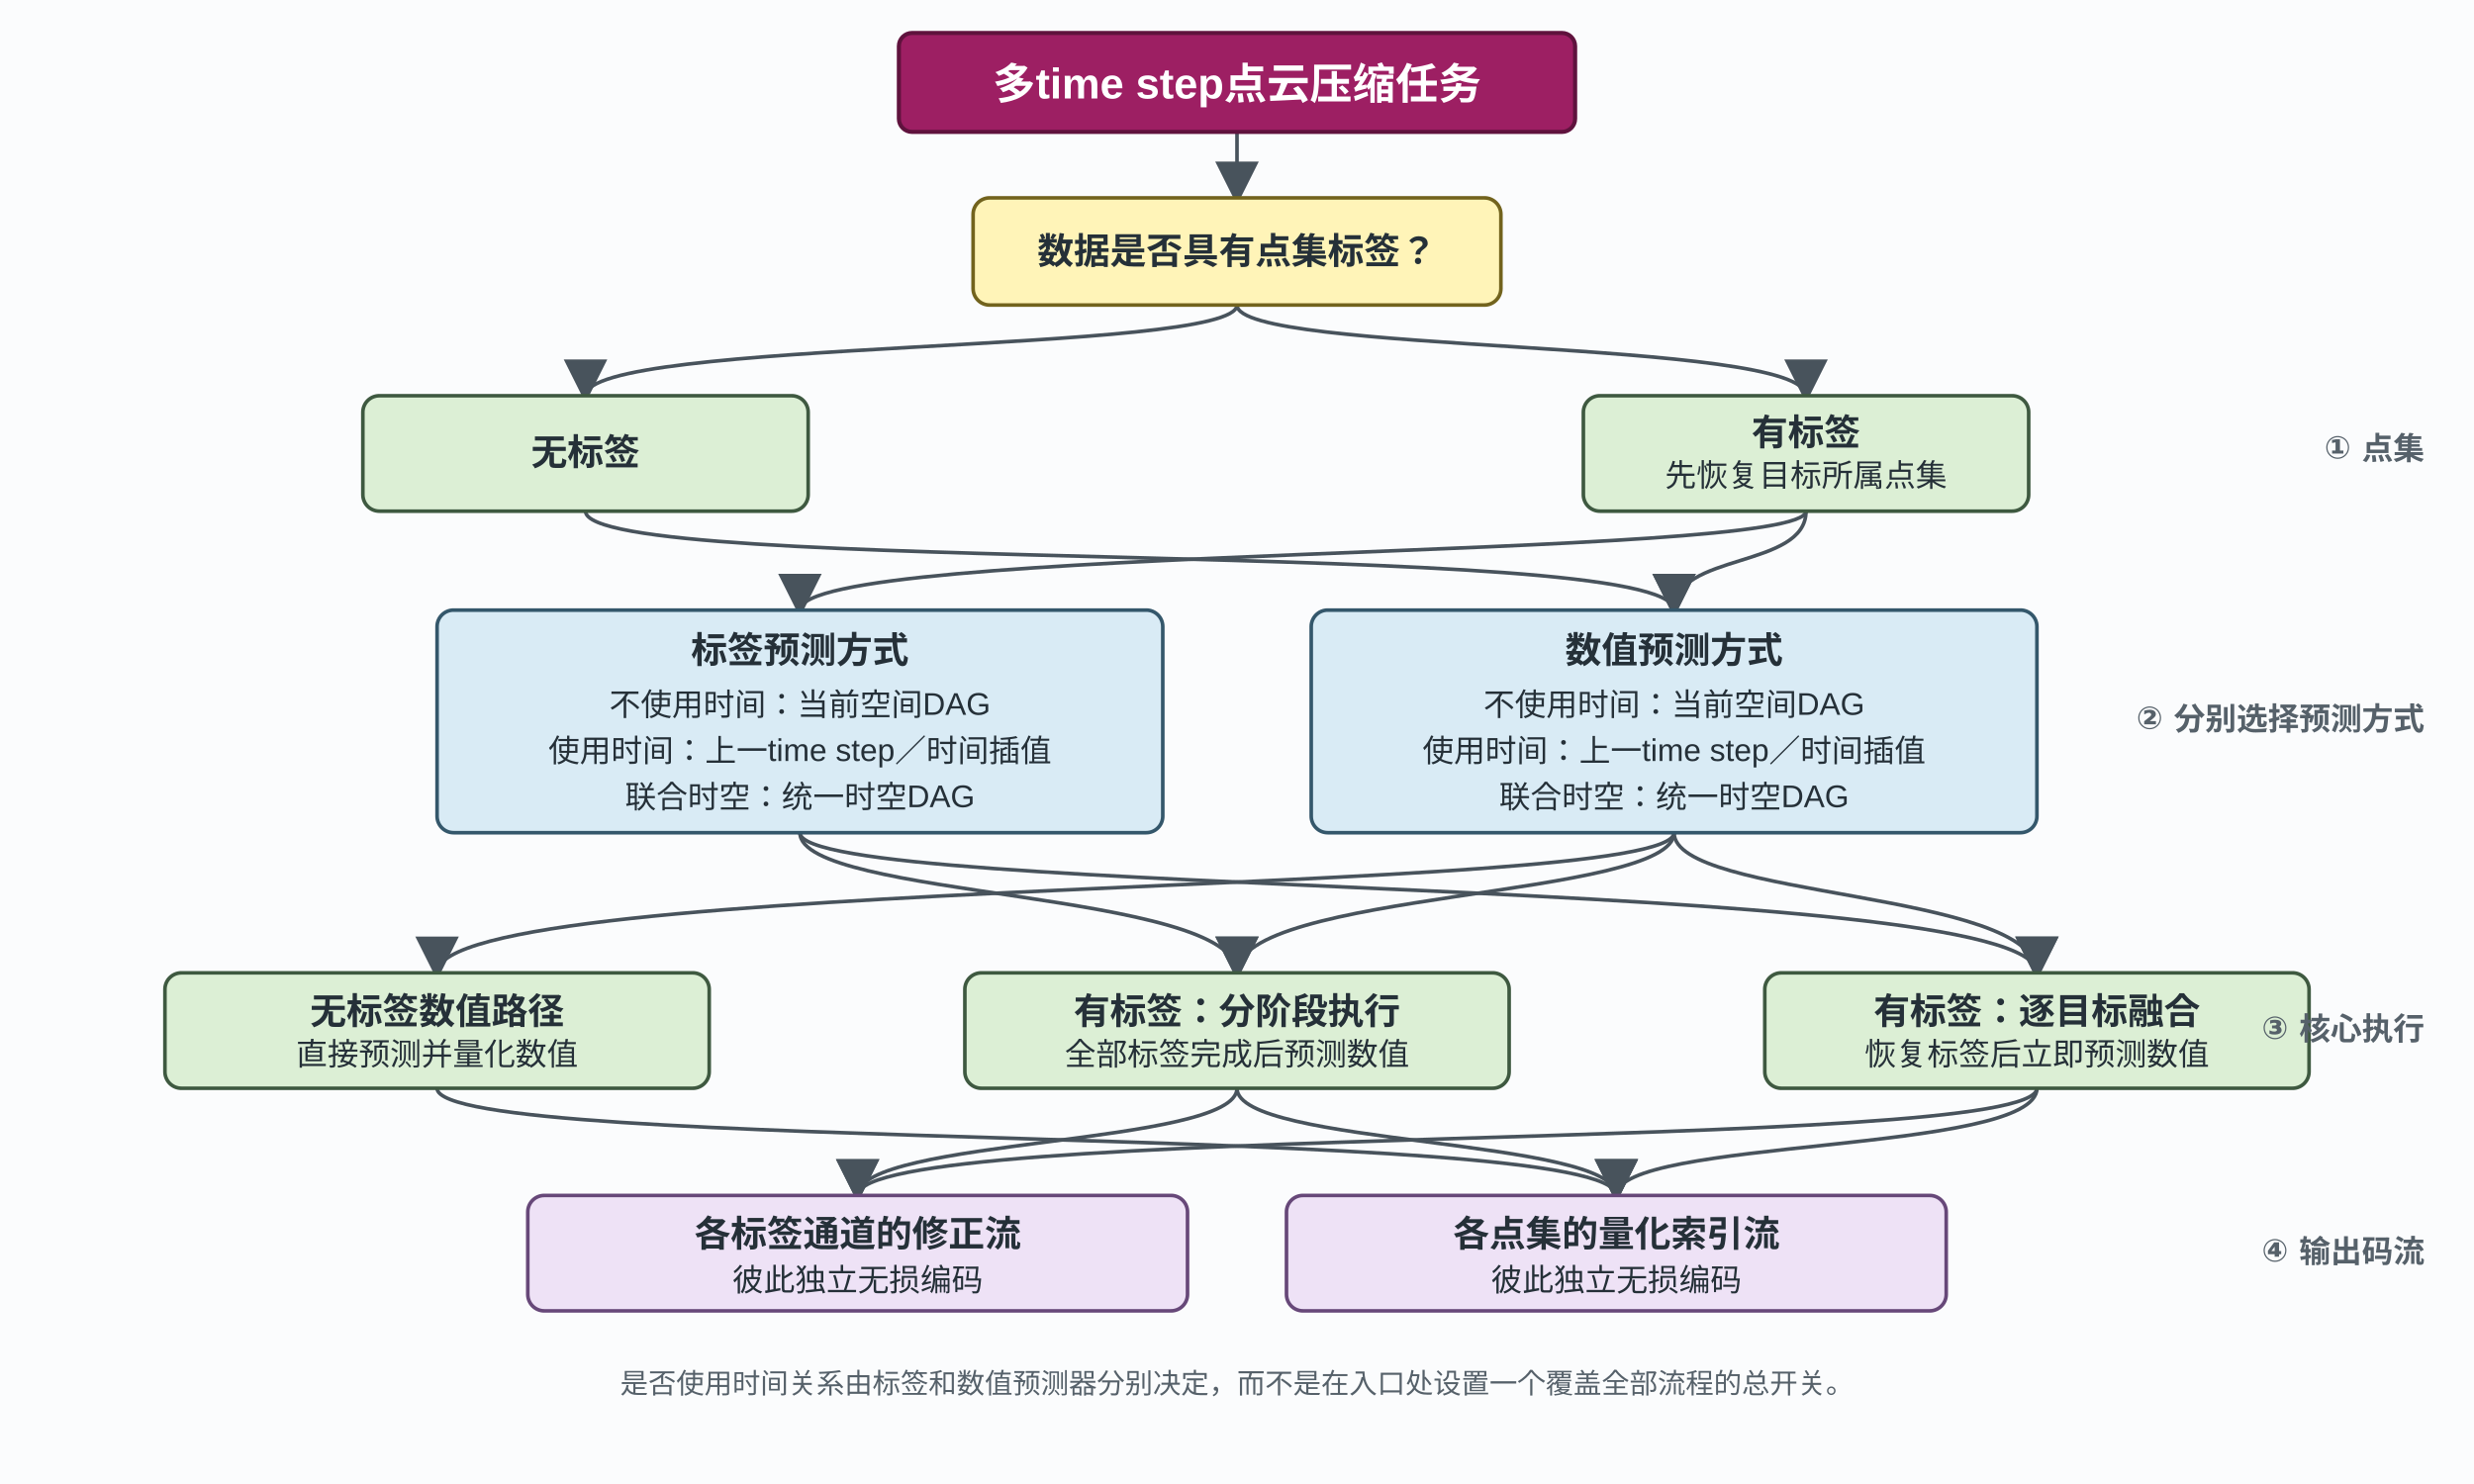
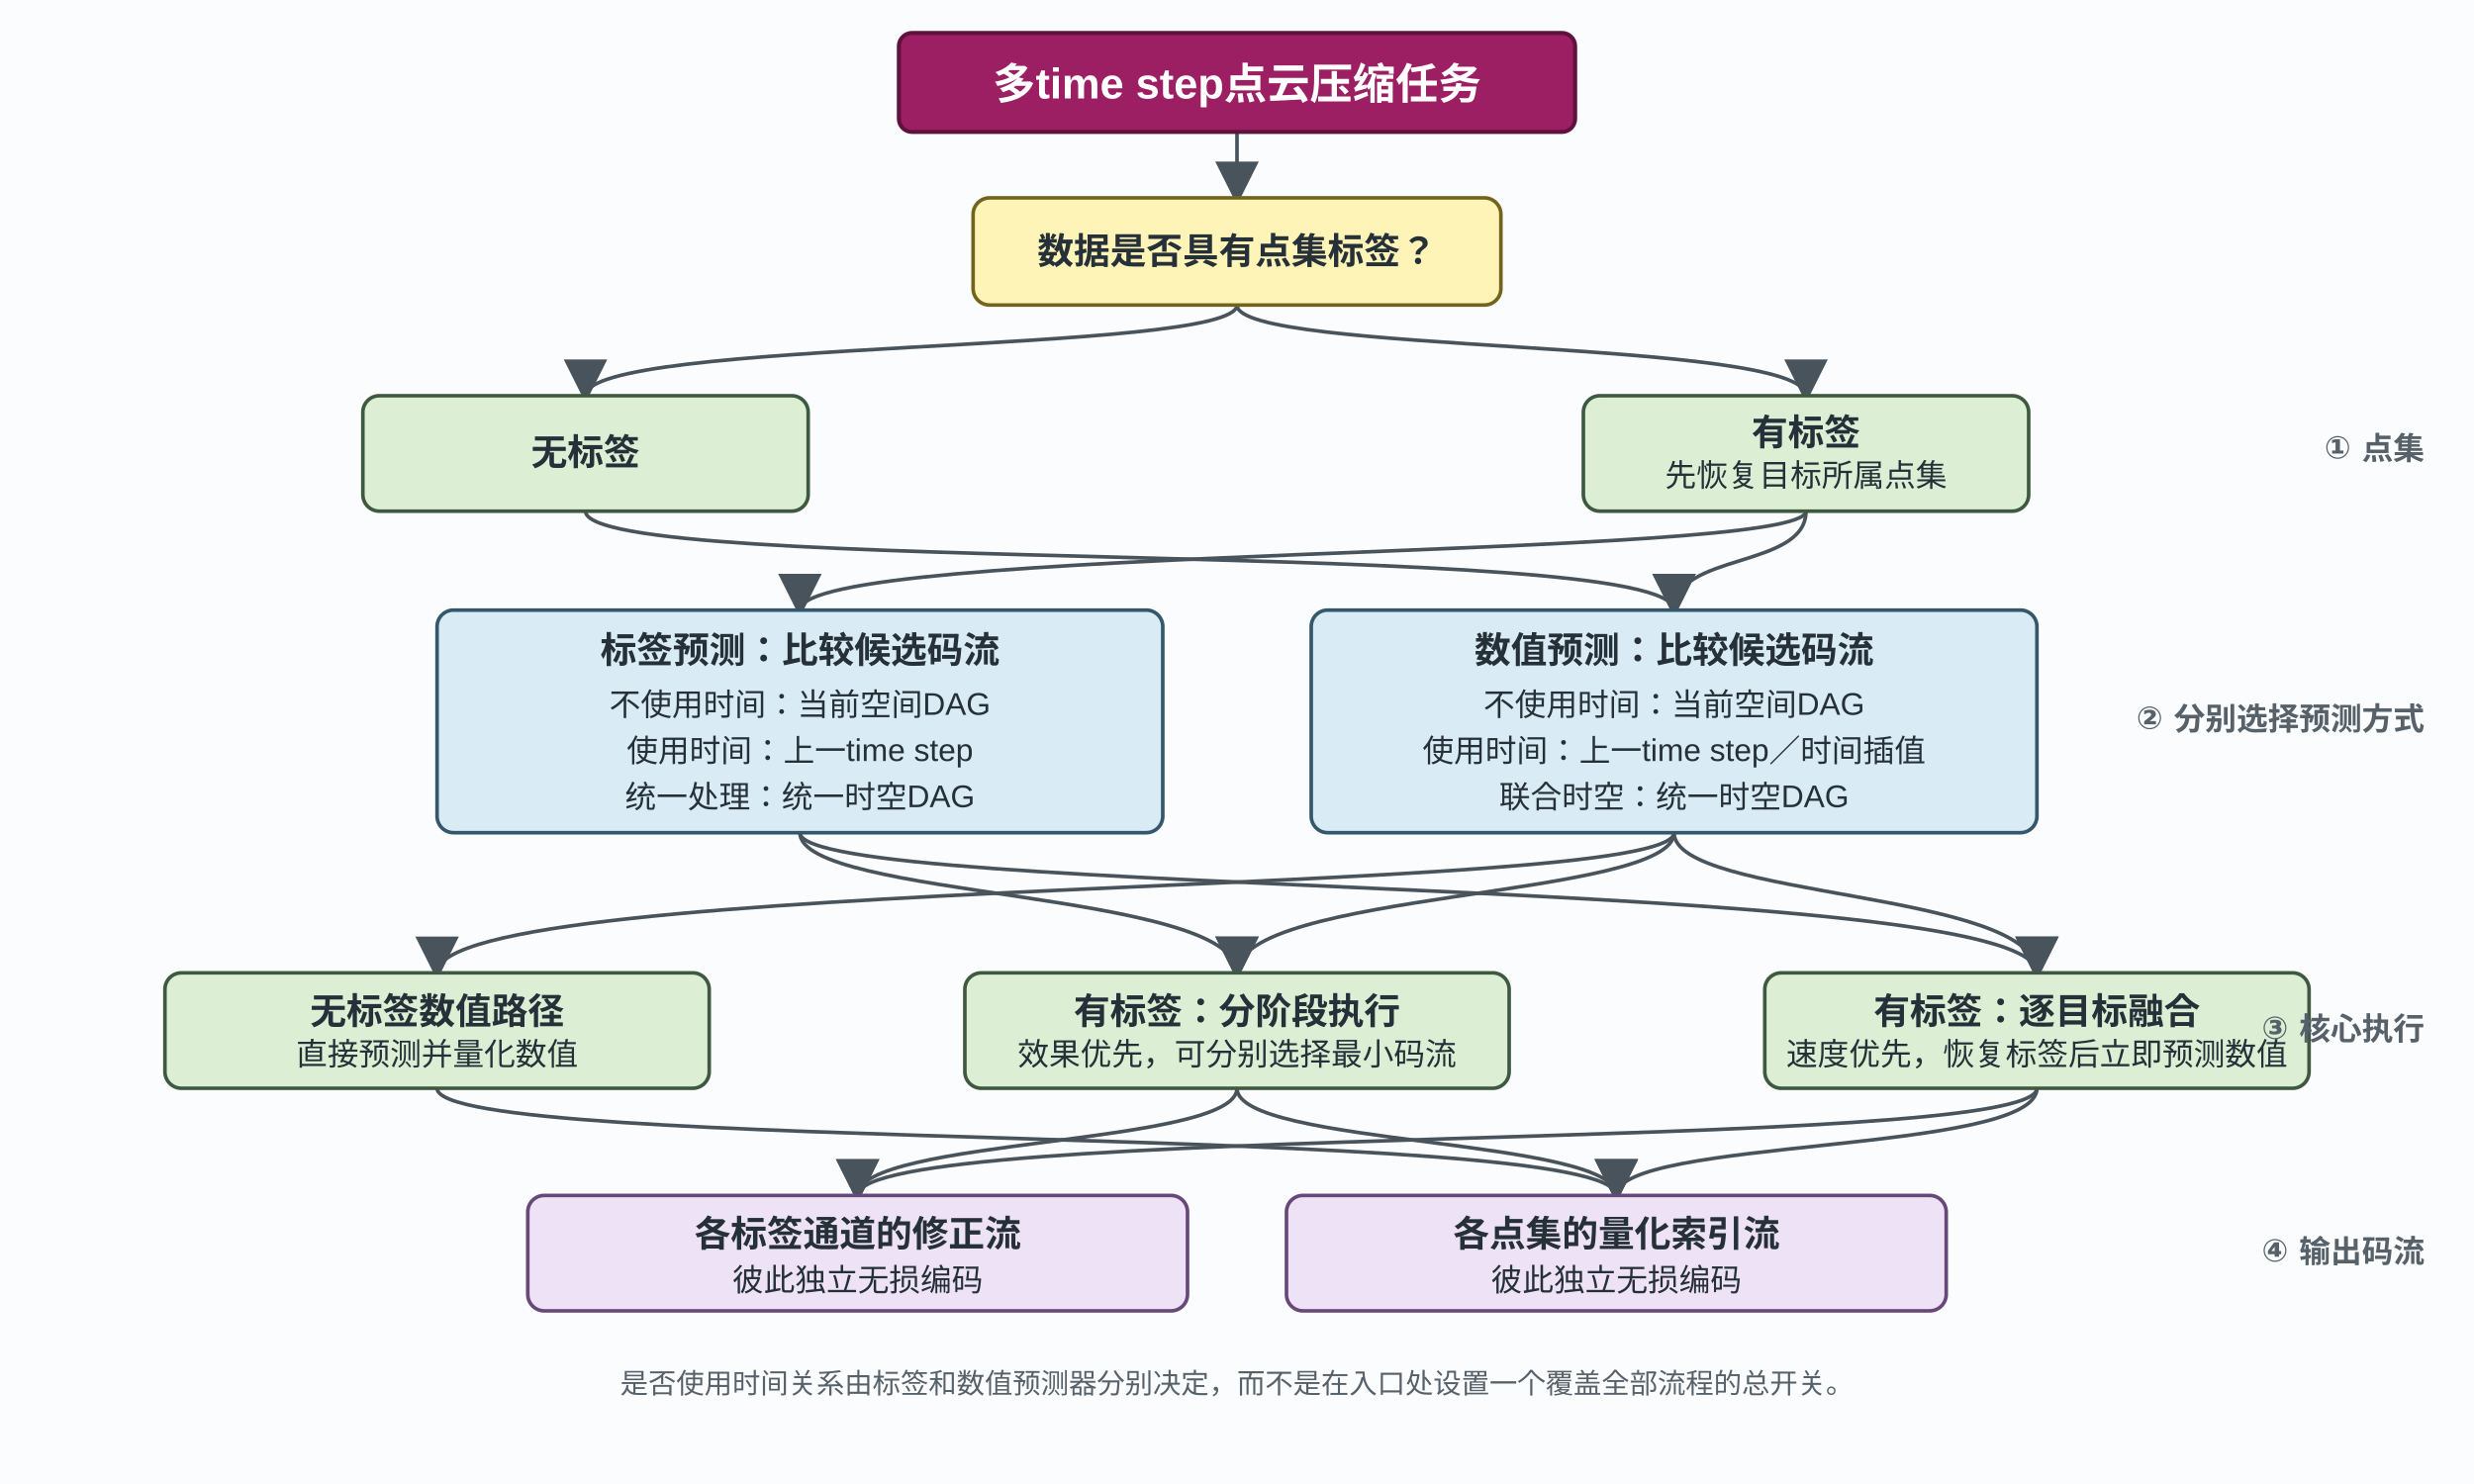
<svg xmlns="http://www.w3.org/2000/svg" width="1500" height="900" viewBox="0 0 1500 900" role="img" aria-labelledby="title desc">
  <defs>
    <marker id="arrow" markerWidth="12" markerHeight="12" refX="10" refY="6" orient="auto" markerUnits="strokeWidth">
      <path d="M0,0 L12,6 L0,12 z" fill="#48535c" />
    </marker>
    <style>
      .background{fill:#fbfcfd}
      .line{fill:none;stroke:#48535c;stroke-width:2.2;marker-end:url(#arrow)}
      .root{fill:#9d1f63;stroke:#5f123d;stroke-width:2.5}
      .decision{fill:#fff4b8;stroke:#72631d;stroke-width:2.2}
      .choice{fill:#dcefd5;stroke:#3e5940;stroke-width:2.2}
      .component{fill:#d9ebf5;stroke:#34576b;stroke-width:2.2}
      .output{fill:#eee2f6;stroke:#674879;stroke-width:2.2}
      .root-text{font-family:'Droid Sans Fallback','Microsoft YaHei',Arial,sans-serif;font-size:26px;font-weight:700;fill:white;text-anchor:middle;dominant-baseline:middle}
      .box-title{font-family:'Droid Sans Fallback','Microsoft YaHei',Arial,sans-serif;font-size:22px;font-weight:700;fill:#253038;text-anchor:middle}
      .box-text{font-family:'Droid Sans Fallback','Microsoft YaHei',Arial,sans-serif;font-size:19px;fill:#253038;text-anchor:middle}
      .stage{font-family:'Droid Sans Fallback','Microsoft YaHei',Arial,sans-serif;font-size:19px;font-weight:700;fill:#56616a;text-anchor:end}
      .note{font-family:'Droid Sans Fallback','Microsoft YaHei',Arial,sans-serif;font-size:17px;fill:#56616a;text-anchor:middle}
    </style>
  </defs>
  <rect class="background" x="0" y="0" width="1500" height="900" />
  <path class="line" d="M750 80 L750 120" />
  <path class="line" d="M750 185 C750 215 355 205 355 240" />
  <path class="line" d="M750 185 C750 215 1095 205 1095 240" />
  <path class="line" d="M355 310 C355 350 1015 325 1015 370" />
  <path class="line" d="M1095 310 C1095 340 485 330 485 370" />
  <path class="line" d="M1095 310 C1095 345 1015 335 1015 370" />
  <path class="line" d="M485 505 C485 545 750 540 750 590" />
  <path class="line" d="M485 505 C485 545 1235 530 1235 590" />
  <path class="line" d="M1015 505 C1015 545 265 530 265 590" />
  <path class="line" d="M1015 505 C1015 545 750 540 750 590" />
  <path class="line" d="M1015 505 C1015 545 1235 540 1235 590" />
  <path class="line" d="M265 660 C265 700 980 680 980 725" />
  <path class="line" d="M750 660 C750 695 520 690 520 725" />
  <path class="line" d="M750 660 C750 695 980 690 980 725" />
  <path class="line" d="M1235 660 C1235 700 520 680 520 725" />
  <path class="line" d="M1235 660 C1235 700 980 690 980 725" />
  <rect class="root" x="545" y="20" width="410" height="60" rx="8" />
  <text class="root-text" x="750" y="51">多time step点云压缩任务</text>
  <rect class="decision" x="590" y="120" width="320" height="65" rx="10" />
  <text class="box-title" x="750" y="160">数据是否具有点集标签？</text>
  <rect class="choice" x="220" y="240" width="270" height="70" rx="10" />
  <text class="box-title" x="355" y="282">无标签</text>
  <rect class="choice" x="960" y="240" width="270" height="70" rx="10" />
  <text class="box-title" x="1095" y="270">有标签</text>
  <text class="box-text" x="1095" y="295">先恢复目标所属点集</text>
  <text class="stage" x="1470" y="278">① 点集</text>
  <rect class="component" x="265" y="370" width="440" height="135" rx="10" />
-   <text class="box-title" x="485" y="402">标签预测方式</text>
+   <text class="box-title" x="485" y="402">标签预测：比较候选码流</text>
  <text class="box-text" x="485" y="434">不使用时间：当前空间DAG</text>
-   <text class="box-text" x="485" y="462">使用时间：上一time step／时间插值</text>
-   <text class="box-text" x="485" y="490">联合时空：统一时空DAG</text>
+   <text class="box-text" x="485" y="462">使用时间：上一time step</text>
+   <text class="box-text" x="485" y="490">统一处理：统一时空DAG</text>
  <rect class="component" x="795" y="370" width="440" height="135" rx="10" />
-   <text class="box-title" x="1015" y="402">数值预测方式</text>
+   <text class="box-title" x="1015" y="402">数值预测：比较候选码流</text>
  <text class="box-text" x="1015" y="434">不使用时间：当前空间DAG</text>
  <text class="box-text" x="1015" y="462">使用时间：上一time step／时间插值</text>
  <text class="box-text" x="1015" y="490">联合时空：统一时空DAG</text>
  <text class="stage" x="1470" y="442">② 分别选择预测方式</text>
  <rect class="choice" x="100" y="590" width="330" height="70" rx="10" />
  <text class="box-title" x="265" y="621">无标签数值路径</text>
  <text class="box-text" x="265" y="646">直接预测并量化数值</text>
  <rect class="choice" x="585" y="590" width="330" height="70" rx="10" />
  <text class="box-title" x="750" y="621">有标签：分阶段执行</text>
-   <text class="box-text" x="750" y="646">全部标签完成后预测数值</text>
+   <text class="box-text" x="750" y="646">效果优先，可分别选择最小码流</text>
  <rect class="choice" x="1070" y="590" width="330" height="70" rx="10" />
  <text class="box-title" x="1235" y="621">有标签：逐目标融合</text>
-   <text class="box-text" x="1235" y="646">恢复标签后立即预测数值</text>
+   <text class="box-text" x="1235" y="646">速度优先，恢复标签后立即预测数值</text>
  <text class="stage" x="1470" y="630">③ 核心执行</text>
  <rect class="output" x="320" y="725" width="400" height="70" rx="10" />
  <text class="box-title" x="520" y="756">各标签通道的修正流</text>
  <text class="box-text" x="520" y="783">彼此独立无损编码</text>
  <rect class="output" x="780" y="725" width="400" height="70" rx="10" />
  <text class="box-title" x="980" y="756">各点集的量化索引流</text>
  <text class="box-text" x="980" y="783">彼此独立无损编码</text>
  <text class="stage" x="1470" y="765">④ 输出码流</text>
  <text class="note" x="750" y="845">是否使用时间关系由标签和数值预测器分别决定，而不是在入口处设置一个覆盖全部流程的总开关。</text>
</svg>
